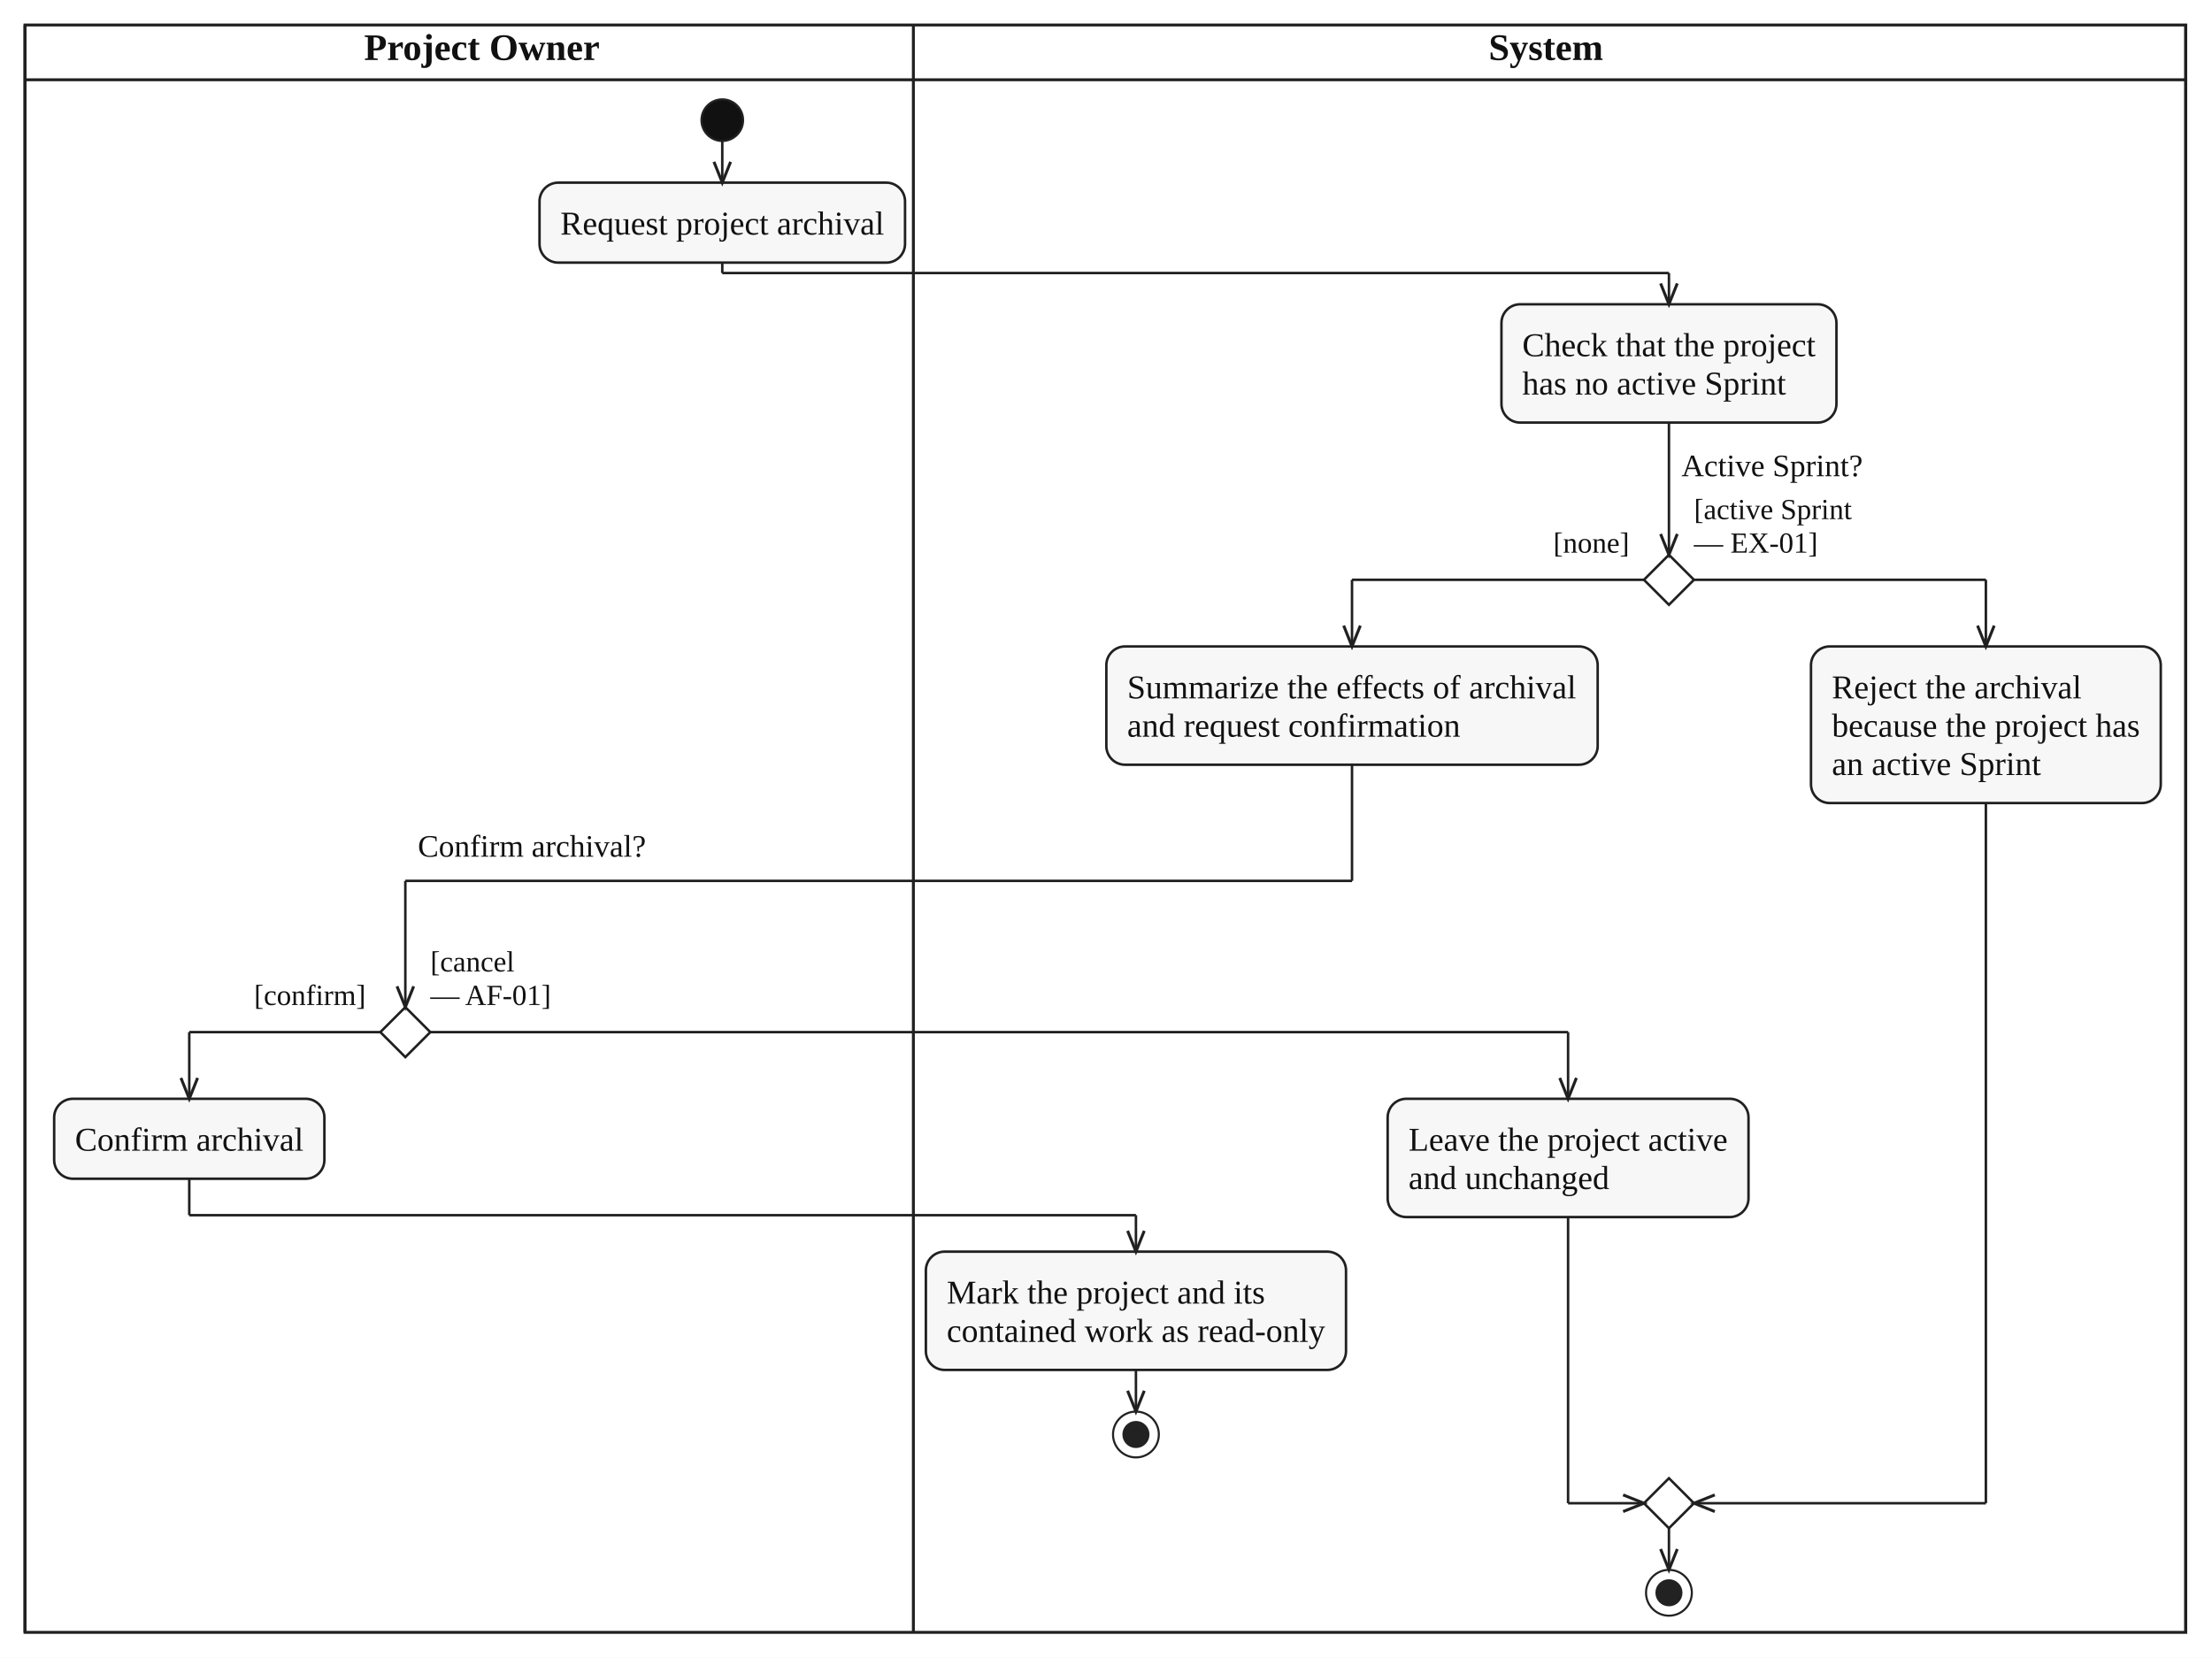
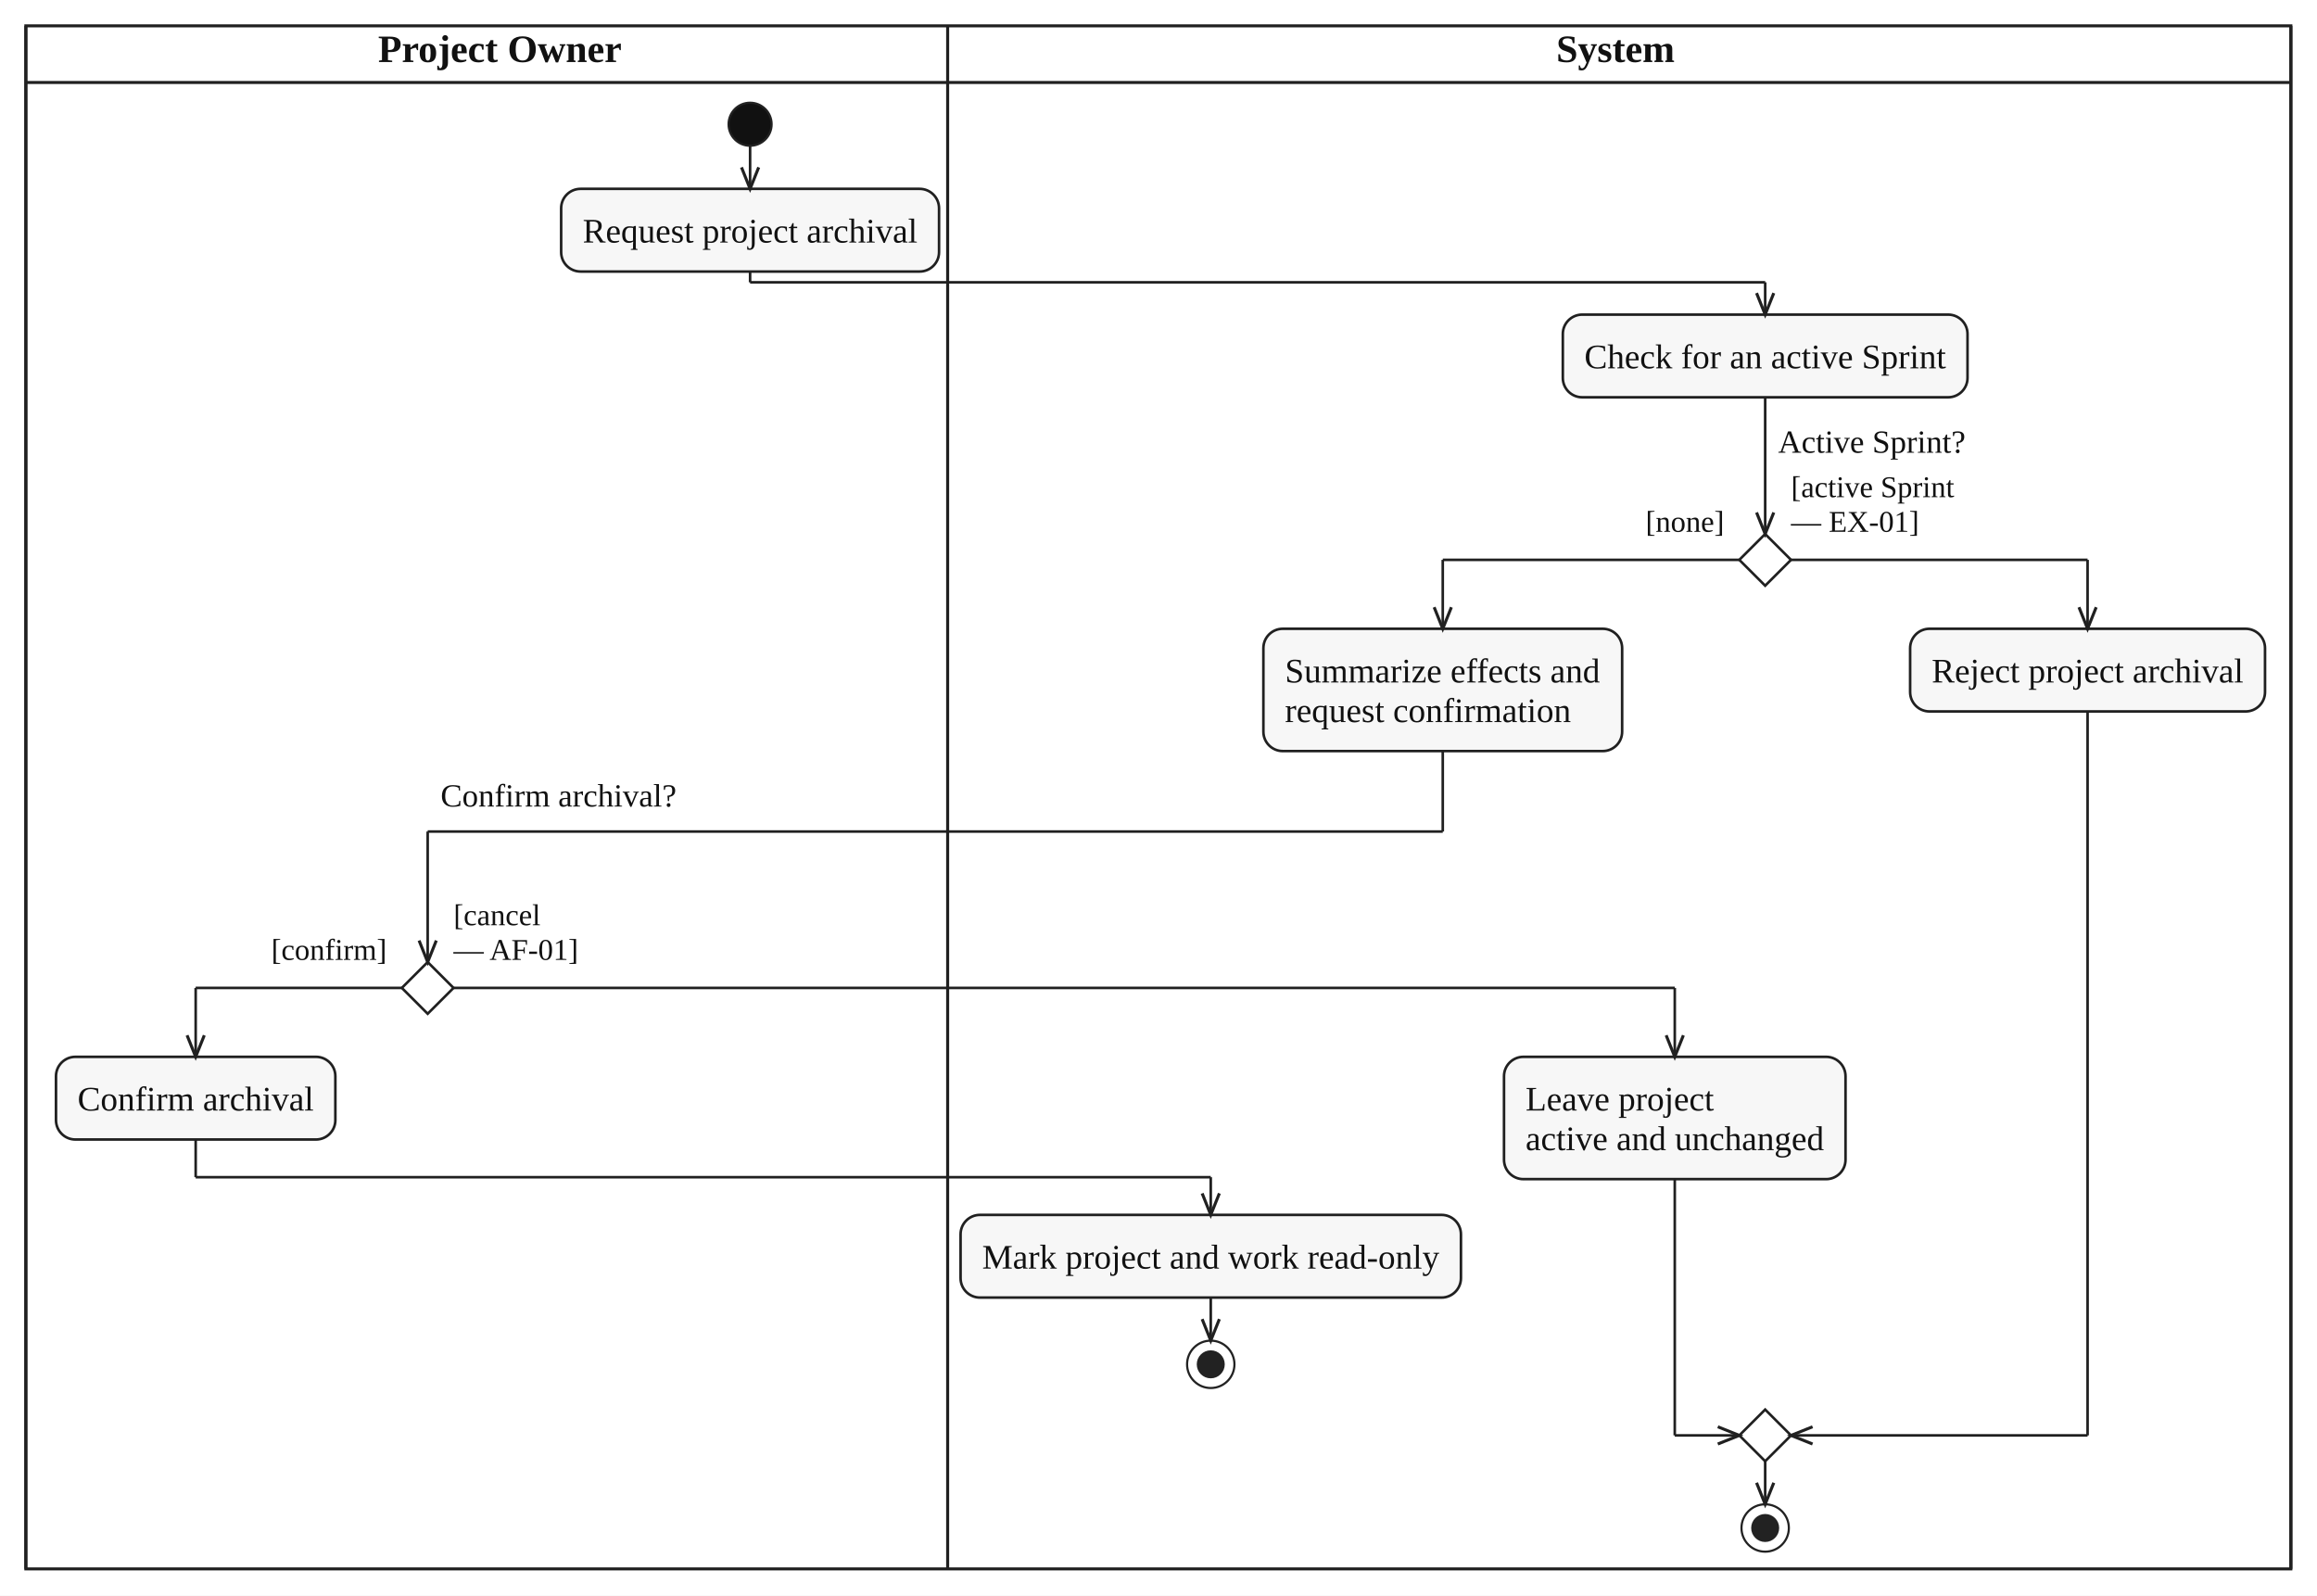
- <svg xmlns="http://www.w3.org/2000/svg" contentStyleType="text/css" height="796px" preserveAspectRatio="none" style="width:1062px;height:796px;background:#FFFFFF;" version="1.1" viewBox="-5 0.394 1062 796" width="1062px" zoomAndPan="magnify" data-pres-formatted="1">
-   <rect id="pres-background" x="-5" y="0.394" width="1062" height="796" fill="#FFFFFF" stroke="none" />
+ <svg xmlns="http://www.w3.org/2000/svg" contentStyleType="text/css" height="741px" preserveAspectRatio="none" style="width:1076px;height:741px;background:#FFFFFF;" version="1.1" viewBox="-5 0.394 1076 741" width="1076px" zoomAndPan="magnify" data-pres-formatted="1">
+   <rect id="pres-background" x="-5" y="0.394" width="1076" height="741" fill="#FFFFFF" stroke="none" />
  <defs />
  <g>
-     <rect fill="#FFFFFF" height="30.698" style="stroke:#FFFFFF;stroke-width:1.0;" width="1022.65" x="15" y="12.394" />
-     <ellipse cx="341.772" cy="58.092" fill="#111111" rx="10" ry="10" style="stroke:#222222;stroke-width:1.0;" />
-     <rect fill="#F7F7F7" height="38.398" rx="9" ry="9" style="stroke:#202020;stroke-width:1.2;" width="175.492" x="254.025" y="88.092" />
-     <text fill="#111111" font-family="Times New Roman" font-size="16" lengthAdjust="spacing" textLength="155.492" x="264.025" y="113.029">Request project archival</text>
-     <polygon fill="#FFFFFF" points="189.609,483.96,201.609,495.96,189.609,507.96,177.609,495.96,189.609,483.96" style="stroke:#202020;stroke-width:1.2;" />
-     <text fill="#111111" font-family="Times New Roman" font-size="15" lengthAdjust="spacing" textLength="109.541" x="195.609" y="411.721">Confirm archival?</text>
-     <text fill="#111111" font-family="Times New Roman" font-size="15" lengthAdjust="spacing" textLength="3.75" x="195.609" y="428.97"> </text>
-     <text fill="#111111" font-family="Times New Roman" font-size="15" lengthAdjust="spacing" textLength="3.75" x="195.609" y="446.218"> </text>
-     <text fill="#111111" font-family="Times New Roman" font-size="15" lengthAdjust="spacing" textLength="3.75" x="195.609" y="463.467"> </text>
-     <text fill="#111111" font-family="Times New Roman" font-size="15" lengthAdjust="spacing" textLength="3.75" x="195.609" y="480.715"> </text>
-     <text fill="#111111" font-family="Times New Roman" font-size="14" lengthAdjust="spacing" textLength="60.642" x="116.968" y="482.932">[confirm]  </text>
-     <text fill="#111111" font-family="Times New Roman" font-size="6" lengthAdjust="spacing" textLength="1.5" x="116.968" y="491.562"> </text>
-     <text fill="#111111" font-family="Times New Roman" font-size="14" lengthAdjust="spacing" textLength="47.407" x="201.609" y="466.833">  [cancel</text>
-     <text fill="#111111" font-family="Times New Roman" font-size="14" lengthAdjust="spacing" textLength="65.721" x="201.609" y="482.932">  — AF-01]</text>
-     <text fill="#111111" font-family="Times New Roman" font-size="6" lengthAdjust="spacing" textLength="1.5" x="201.609" y="491.562"> </text>
-     <rect fill="#F7F7F7" height="38.398" rx="9" ry="9" style="stroke:#202020;stroke-width:1.2;" width="129.742" x="21" y="527.96" />
-     <text fill="#111111" font-family="Times New Roman" font-size="16" lengthAdjust="spacing" textLength="109.742" x="31" y="552.898">Confirm archival</text>
-     <line style="stroke:#202020;stroke-width:1.4;" x1="7" x2="7" y1="12.394" y2="784.155" />
-     <rect fill="#F7F7F7" height="56.797" rx="9" ry="9" style="stroke:#202020;stroke-width:1.2;" width="160.836" x="715.856" y="146.49" />
-     <text fill="#111111" font-family="Times New Roman" font-size="16" lengthAdjust="spacing" textLength="140.836" x="725.856" y="171.428">Check that the project</text>
-     <text fill="#111111" font-family="Times New Roman" font-size="16" lengthAdjust="spacing" textLength="126.641" x="725.856" y="189.826">has no active Sprint</text>
-     <polygon fill="#FFFFFF" points="796.273,266.777,808.273,278.777,796.273,290.777,784.273,278.777,796.273,266.777" style="stroke:#202020;stroke-width:1.2;" />
-     <text fill="#111111" font-family="Times New Roman" font-size="15" lengthAdjust="spacing" textLength="87.063" x="802.273" y="229.036">Active Sprint?</text>
-     <text fill="#111111" font-family="Times New Roman" font-size="15" lengthAdjust="spacing" textLength="3.75" x="802.273" y="246.284"> </text>
-     <text fill="#111111" font-family="Times New Roman" font-size="15" lengthAdjust="spacing" textLength="3.75" x="802.273" y="263.533"> </text>
-     <text fill="#111111" font-family="Times New Roman" font-size="14" lengthAdjust="spacing" textLength="43.538" x="740.735" y="265.749">[none]  </text>
-     <text fill="#111111" font-family="Times New Roman" font-size="6" lengthAdjust="spacing" textLength="1.5" x="740.735" y="274.379"> </text>
-     <text fill="#111111" font-family="Times New Roman" font-size="14" lengthAdjust="spacing" textLength="82.811" x="808.273" y="249.65">  [active Sprint</text>
-     <text fill="#111111" font-family="Times New Roman" font-size="14" lengthAdjust="spacing" textLength="66.486" x="808.273" y="265.749">  — EX-01]</text>
-     <text fill="#111111" font-family="Times New Roman" font-size="6" lengthAdjust="spacing" textLength="1.5" x="808.273" y="274.379"> </text>
-     <rect fill="#F7F7F7" height="56.797" rx="9" ry="9" style="stroke:#202020;stroke-width:1.2;" width="235.898" x="526.162" y="310.777" />
-     <text fill="#111111" font-family="Times New Roman" font-size="16" lengthAdjust="spacing" textLength="215.898" x="536.162" y="335.715">Summarize the effects of archival</text>
-     <text fill="#111111" font-family="Times New Roman" font-size="16" lengthAdjust="spacing" textLength="159.945" x="536.162" y="354.113">and request confirmation</text>
-     <rect fill="#F7F7F7" height="56.797" rx="9" ry="9" style="stroke:#202020;stroke-width:1.2;" width="201.711" x="439.518" y="601.358" />
-     <text fill="#111111" font-family="Times New Roman" font-size="16" lengthAdjust="spacing" textLength="152.844" x="449.518" y="626.296">Mark the project and its</text>
-     <text fill="#111111" font-family="Times New Roman" font-size="16" lengthAdjust="spacing" textLength="181.711" x="449.518" y="644.694">contained work as read-only</text>
-     <ellipse cx="540.373" cy="689.155" fill="none" rx="11" ry="11" style="stroke:#222222;stroke-width:1.0;" />
-     <ellipse cx="540.373" cy="689.155" fill="#222222" rx="6" ry="6" style="stroke:#222222;stroke-width:1.0;" />
-     <rect fill="#F7F7F7" height="56.797" rx="9" ry="9" style="stroke:#202020;stroke-width:1.2;" width="173.242" x="661.229" y="527.96" />
-     <text fill="#111111" font-family="Times New Roman" font-size="16" lengthAdjust="spacing" textLength="153.242" x="671.229" y="552.898">Leave the project active</text>
-     <text fill="#111111" font-family="Times New Roman" font-size="16" lengthAdjust="spacing" textLength="96.406" x="671.229" y="571.296">and unchanged</text>
-     <rect fill="#F7F7F7" height="75.195" rx="9" ry="9" style="stroke:#202020;stroke-width:1.2;" width="167.93" x="864.471" y="310.777" />
-     <text fill="#111111" font-family="Times New Roman" font-size="16" lengthAdjust="spacing" textLength="119.938" x="874.471" y="335.715">Reject the archival</text>
-     <text fill="#111111" font-family="Times New Roman" font-size="16" lengthAdjust="spacing" textLength="147.93" x="874.471" y="354.113">because the project has</text>
-     <text fill="#111111" font-family="Times New Roman" font-size="16" lengthAdjust="spacing" textLength="100.414" x="874.471" y="372.512">an active Sprint</text>
-     <polygon fill="#FFFFFF" points="796.273,710.155,808.273,722.155,796.273,734.155,784.273,722.155,796.273,710.155" style="stroke:#202020;stroke-width:1.2;" />
-     <ellipse cx="796.273" cy="765.155" fill="none" rx="11" ry="11" style="stroke:#222222;stroke-width:1.0;" />
-     <ellipse cx="796.273" cy="765.155" fill="#222222" rx="6" ry="6" style="stroke:#222222;stroke-width:1.0;" />
-     <line style="stroke:#202020;stroke-width:1.4;" x1="433.518" x2="433.518" y1="12.394" y2="784.155" />
-     <line style="stroke:#202020;stroke-width:1.4;" x1="1044.4" x2="1044.4" y1="12.394" y2="784.155" />
-     <line style="stroke:#202020;stroke-width:1.2;" x1="341.772" x2="341.772" y1="68.092" y2="88.092" />
-     <polyline points="337.772,78.092 341.772,88.092 345.772,78.092" fill="none" stroke="#202020" stroke-width="1.4" stroke-linejoin="miter" stroke-linecap="butt" class="open-arrowhead" />
-     <line style="stroke:#202020;stroke-width:1.2;" x1="177.609" x2="85.871" y1="495.96" y2="495.96" />
-     <line style="stroke:#202020;stroke-width:1.2;" x1="85.871" x2="85.871" y1="495.96" y2="527.96" />
-     <polyline points="81.871,517.96 85.871,527.96 89.871,517.96" fill="none" stroke="#202020" stroke-width="1.4" stroke-linejoin="miter" stroke-linecap="butt" class="open-arrowhead" />
-     <line style="stroke:#202020;stroke-width:1.2;" x1="540.373" x2="540.373" y1="658.155" y2="678.155" />
-     <polyline points="536.373,668.155 540.373,678.155 544.373,668.155" fill="none" stroke="#202020" stroke-width="1.4" stroke-linejoin="miter" stroke-linecap="butt" class="open-arrowhead" />
-     <line style="stroke:#202020;stroke-width:1.2;" x1="784.273" x2="644.111" y1="278.777" y2="278.777" />
-     <line style="stroke:#202020;stroke-width:1.2;" x1="644.111" x2="644.111" y1="278.777" y2="310.777" />
-     <polyline points="640.111,300.777 644.111,310.777 648.111,300.777" fill="none" stroke="#202020" stroke-width="1.4" stroke-linejoin="miter" stroke-linecap="butt" class="open-arrowhead" />
-     <line style="stroke:#202020;stroke-width:1.2;" x1="808.273" x2="948.436" y1="278.777" y2="278.777" />
-     <line style="stroke:#202020;stroke-width:1.2;" x1="948.436" x2="948.436" y1="278.777" y2="310.777" />
-     <polyline points="944.436,300.777 948.436,310.777 952.436,300.777" fill="none" stroke="#202020" stroke-width="1.4" stroke-linejoin="miter" stroke-linecap="butt" class="open-arrowhead" />
-     <line style="stroke:#202020;stroke-width:1.2;" x1="948.436" x2="948.436" y1="385.973" y2="722.155" />
-     <line style="stroke:#202020;stroke-width:1.2;" x1="948.436" x2="808.273" y1="722.155" y2="722.155" />
-     <polyline points="818.273,718.155 808.273,722.155 818.273,726.155" fill="none" stroke="#202020" stroke-width="1.4" stroke-linejoin="miter" stroke-linecap="butt" class="open-arrowhead" />
-     <line style="stroke:#202020;stroke-width:1.2;" x1="796.273" x2="796.273" y1="203.287" y2="266.777" />
-     <polyline points="792.273,256.777 796.273,266.777 800.273,256.777" fill="none" stroke="#202020" stroke-width="1.4" stroke-linejoin="miter" stroke-linecap="butt" class="open-arrowhead" />
-     <line style="stroke:#202020;stroke-width:1.2;" x1="796.273" x2="796.273" y1="734.155" y2="754.155" />
-     <polyline points="792.273,744.155 796.273,754.155 800.273,744.155" fill="none" stroke="#202020" stroke-width="1.4" stroke-linejoin="miter" stroke-linecap="butt" class="open-arrowhead" />
-     <line style="stroke:#202020;stroke-width:1.2;" x1="341.772" x2="341.772" y1="126.49" y2="131.49" />
-     <line style="stroke:#202020;stroke-width:1.2;" x1="341.772" x2="796.273" y1="131.49" y2="131.49" />
-     <line style="stroke:#202020;stroke-width:1.2;" x1="796.273" x2="796.273" y1="131.49" y2="146.49" />
-     <polyline points="792.273,136.49 796.273,146.49 800.273,136.49" fill="none" stroke="#202020" stroke-width="1.4" stroke-linejoin="miter" stroke-linecap="butt" class="open-arrowhead" />
-     <line style="stroke:#202020;stroke-width:1.2;" x1="85.871" x2="85.871" y1="566.358" y2="583.858" />
-     <line style="stroke:#202020;stroke-width:1.2;" x1="85.871" x2="540.373" y1="583.858" y2="583.858" />
-     <line style="stroke:#202020;stroke-width:1.2;" x1="540.373" x2="540.373" y1="583.858" y2="601.358" />
-     <polyline points="536.373,591.358 540.373,601.358 544.373,591.358" fill="none" stroke="#202020" stroke-width="1.4" stroke-linejoin="miter" stroke-linecap="butt" class="open-arrowhead" />
-     <line style="stroke:#202020;stroke-width:1.2;" x1="201.609" x2="747.85" y1="495.96" y2="495.96" />
-     <line style="stroke:#202020;stroke-width:1.2;" x1="747.85" x2="747.85" y1="495.96" y2="527.96" />
-     <polyline points="743.85,517.96 747.85,527.96 751.85,517.96" fill="none" stroke="#202020" stroke-width="1.4" stroke-linejoin="miter" stroke-linecap="butt" class="open-arrowhead" />
-     <line style="stroke:#202020;stroke-width:1.2;" x1="747.85" x2="747.85" y1="584.757" y2="722.155" />
-     <line style="stroke:#202020;stroke-width:1.2;" x1="747.85" x2="784.273" y1="722.155" y2="722.155" />
-     <polyline points="774.273,718.155 784.273,722.155 774.273,726.155" fill="none" stroke="#202020" stroke-width="1.4" stroke-linejoin="miter" stroke-linecap="butt" class="open-arrowhead" />
-     <line style="stroke:#202020;stroke-width:1.2;" x1="644.111" x2="644.111" y1="367.574" y2="423.339" />
-     <line style="stroke:#202020;stroke-width:1.2;" x1="644.111" x2="189.609" y1="423.339" y2="423.339" />
-     <line style="stroke:#202020;stroke-width:1.2;" x1="189.609" x2="189.609" y1="423.339" y2="483.96" />
-     <polyline points="185.609,473.96 189.609,483.96 193.609,473.96" fill="none" stroke="#202020" stroke-width="1.4" stroke-linejoin="miter" stroke-linecap="butt" class="open-arrowhead" />
-     <text fill="#111111" font-family="Times New Roman" font-size="18" font-weight="bold" lengthAdjust="spacing" textLength="113.44" x="169.789" y="29.198">Project Owner</text>
-     <text fill="#111111" font-family="Times New Roman" font-size="7" font-weight="bold" lengthAdjust="spacing" textLength="1.75" x="165.289" y="39.627"> </text>
-     <text fill="#111111" font-family="Times New Roman" font-size="18" font-weight="bold" lengthAdjust="spacing" textLength="54.993" x="709.712" y="29.198">System</text>
-     <text fill="#111111" font-family="Times New Roman" font-size="7" font-weight="bold" lengthAdjust="spacing" textLength="1.75" x="705.212" y="39.627"> </text>
+     <rect fill="#FFFFFF" height="30.698" style="stroke:#FFFFFF;stroke-width:1.0;" width="1037.115" x="15" y="12.394" />
+     <ellipse cx="343.338" cy="58.092" fill="#111111" rx="10" ry="10" style="stroke:#222222;stroke-width:1.0;" />
+     <rect fill="#F7F7F7" height="38.398" rx="9" ry="9" style="stroke:#202020;stroke-width:1.2;" width="175.492" x="255.592" y="88.092" />
+     <text fill="#111111" font-family="Times New Roman" font-size="16" lengthAdjust="spacing" textLength="155.492" x="265.592" y="113.029">Request project archival</text>
+     <polygon fill="#FFFFFF" points="193.613,447.163,205.613,459.163,193.613,471.163,181.613,459.163,193.613,447.163" style="stroke:#202020;stroke-width:1.2;" />
+     <text fill="#111111" font-family="Times New Roman" font-size="15" lengthAdjust="spacing" textLength="109.541" x="199.613" y="374.924">Confirm archival?</text>
+     <text fill="#111111" font-family="Times New Roman" font-size="15" lengthAdjust="spacing" textLength="3.75" x="199.613" y="392.173"> </text>
+     <text fill="#111111" font-family="Times New Roman" font-size="15" lengthAdjust="spacing" textLength="3.75" x="199.613" y="409.421"> </text>
+     <text fill="#111111" font-family="Times New Roman" font-size="15" lengthAdjust="spacing" textLength="3.75" x="199.613" y="426.67"> </text>
+     <text fill="#111111" font-family="Times New Roman" font-size="15" lengthAdjust="spacing" textLength="3.75" x="199.613" y="443.918"> </text>
+     <text fill="#111111" font-family="Times New Roman" font-size="14" lengthAdjust="spacing" textLength="60.642" x="120.972" y="446.135">[confirm]  </text>
+     <text fill="#111111" font-family="Times New Roman" font-size="6" lengthAdjust="spacing" textLength="1.5" x="120.972" y="454.765"> </text>
+     <text fill="#111111" font-family="Times New Roman" font-size="14" lengthAdjust="spacing" textLength="47.407" x="205.613" y="430.036">  [cancel</text>
+     <text fill="#111111" font-family="Times New Roman" font-size="14" lengthAdjust="spacing" textLength="65.721" x="205.613" y="446.135">  — AF-01]</text>
+     <text fill="#111111" font-family="Times New Roman" font-size="6" lengthAdjust="spacing" textLength="1.5" x="205.613" y="454.765"> </text>
+     <rect fill="#F7F7F7" height="38.398" rx="9" ry="9" style="stroke:#202020;stroke-width:1.2;" width="129.742" x="21" y="491.163" />
+     <text fill="#111111" font-family="Times New Roman" font-size="16" lengthAdjust="spacing" textLength="109.742" x="31" y="516.101">Confirm archival</text>
+     <line style="stroke:#202020;stroke-width:1.4;" x1="7" x2="7" y1="12.394" y2="728.96" />
+     <rect fill="#F7F7F7" height="38.398" rx="9" ry="9" style="stroke:#202020;stroke-width:1.2;" width="187.945" x="720.762" y="146.49" />
+     <text fill="#111111" font-family="Times New Roman" font-size="16" lengthAdjust="spacing" textLength="167.945" x="730.762" y="171.428">Check for an active Sprint</text>
+     <polygon fill="#FFFFFF" points="814.734,248.379,826.734,260.379,814.734,272.379,802.734,260.379,814.734,248.379" style="stroke:#202020;stroke-width:1.2;" />
+     <text fill="#111111" font-family="Times New Roman" font-size="15" lengthAdjust="spacing" textLength="87.063" x="820.734" y="210.637">Active Sprint?</text>
+     <text fill="#111111" font-family="Times New Roman" font-size="15" lengthAdjust="spacing" textLength="3.75" x="820.734" y="227.886"> </text>
+     <text fill="#111111" font-family="Times New Roman" font-size="15" lengthAdjust="spacing" textLength="3.75" x="820.734" y="245.134"> </text>
+     <text fill="#111111" font-family="Times New Roman" font-size="14" lengthAdjust="spacing" textLength="43.538" x="759.196" y="247.351">[none]  </text>
+     <text fill="#111111" font-family="Times New Roman" font-size="6" lengthAdjust="spacing" textLength="1.5" x="759.196" y="255.981"> </text>
+     <text fill="#111111" font-family="Times New Roman" font-size="14" lengthAdjust="spacing" textLength="82.811" x="826.734" y="231.252">  [active Sprint</text>
+     <text fill="#111111" font-family="Times New Roman" font-size="14" lengthAdjust="spacing" textLength="66.486" x="826.734" y="247.351">  — EX-01]</text>
+     <text fill="#111111" font-family="Times New Roman" font-size="6" lengthAdjust="spacing" textLength="1.5" x="826.734" y="255.981"> </text>
+     <rect fill="#F7F7F7" height="56.797" rx="9" ry="9" style="stroke:#202020;stroke-width:1.2;" width="166.602" x="581.709" y="292.379" />
+     <text fill="#111111" font-family="Times New Roman" font-size="16" lengthAdjust="spacing" textLength="146.602" x="591.709" y="317.316">Summarize effects and</text>
+     <text fill="#111111" font-family="Times New Roman" font-size="16" lengthAdjust="spacing" textLength="132.844" x="591.709" y="335.715">request confirmation</text>
+     <rect fill="#F7F7F7" height="38.398" rx="9" ry="9" style="stroke:#202020;stroke-width:1.2;" width="232.367" x="441.084" y="564.562" />
+     <text fill="#111111" font-family="Times New Roman" font-size="16" lengthAdjust="spacing" textLength="212.367" x="451.084" y="589.499">Mark project and work read-only</text>
+     <ellipse cx="557.268" cy="633.96" fill="none" rx="11" ry="11" style="stroke:#222222;stroke-width:1.0;" />
+     <ellipse cx="557.268" cy="633.96" fill="#222222" rx="6" ry="6" style="stroke:#222222;stroke-width:1.0;" />
+     <rect fill="#F7F7F7" height="56.797" rx="9" ry="9" style="stroke:#202020;stroke-width:1.2;" width="158.602" x="693.451" y="491.163" />
+     <text fill="#111111" font-family="Times New Roman" font-size="16" lengthAdjust="spacing" textLength="87.5" x="703.451" y="516.101">Leave project</text>
+     <text fill="#111111" font-family="Times New Roman" font-size="16" lengthAdjust="spacing" textLength="138.602" x="703.451" y="534.499">active and unchanged</text>
+     <rect fill="#F7F7F7" height="38.398" rx="9" ry="9" style="stroke:#202020;stroke-width:1.2;" width="164.812" x="882.053" y="292.379" />
+     <text fill="#111111" font-family="Times New Roman" font-size="16" lengthAdjust="spacing" textLength="144.812" x="892.053" y="317.316">Reject project archival</text>
+     <polygon fill="#FFFFFF" points="814.734,654.96,826.734,666.96,814.734,678.96,802.734,666.96,814.734,654.96" style="stroke:#202020;stroke-width:1.2;" />
+     <ellipse cx="814.734" cy="709.96" fill="none" rx="11" ry="11" style="stroke:#222222;stroke-width:1.0;" />
+     <ellipse cx="814.734" cy="709.96" fill="#222222" rx="6" ry="6" style="stroke:#222222;stroke-width:1.0;" />
+     <line style="stroke:#202020;stroke-width:1.4;" x1="435.084" x2="435.084" y1="12.394" y2="728.96" />
+     <line style="stroke:#202020;stroke-width:1.4;" x1="1058.865" x2="1058.865" y1="12.394" y2="728.96" />
+     <line style="stroke:#202020;stroke-width:1.2;" x1="343.338" x2="343.338" y1="68.092" y2="88.092" />
+     <polyline points="339.338,78.092 343.338,88.092 347.338,78.092" fill="none" stroke="#202020" stroke-width="1.4" stroke-linejoin="miter" stroke-linecap="butt" class="open-arrowhead" />
+     <line style="stroke:#202020;stroke-width:1.2;" x1="181.613" x2="85.871" y1="459.163" y2="459.163" />
+     <line style="stroke:#202020;stroke-width:1.2;" x1="85.871" x2="85.871" y1="459.163" y2="491.163" />
+     <polyline points="81.871,481.163 85.871,491.163 89.871,481.163" fill="none" stroke="#202020" stroke-width="1.4" stroke-linejoin="miter" stroke-linecap="butt" class="open-arrowhead" />
+     <line style="stroke:#202020;stroke-width:1.2;" x1="557.268" x2="557.268" y1="602.96" y2="622.96" />
+     <polyline points="553.268,612.96 557.268,622.96 561.268,612.96" fill="none" stroke="#202020" stroke-width="1.4" stroke-linejoin="miter" stroke-linecap="butt" class="open-arrowhead" />
+     <line style="stroke:#202020;stroke-width:1.2;" x1="802.734" x2="665.01" y1="260.379" y2="260.379" />
+     <line style="stroke:#202020;stroke-width:1.2;" x1="665.01" x2="665.01" y1="260.379" y2="292.379" />
+     <polyline points="661.01,282.379 665.01,292.379 669.01,282.379" fill="none" stroke="#202020" stroke-width="1.4" stroke-linejoin="miter" stroke-linecap="butt" class="open-arrowhead" />
+     <line style="stroke:#202020;stroke-width:1.2;" x1="826.734" x2="964.459" y1="260.379" y2="260.379" />
+     <line style="stroke:#202020;stroke-width:1.2;" x1="964.459" x2="964.459" y1="260.379" y2="292.379" />
+     <polyline points="960.459,282.379 964.459,292.379 968.459,282.379" fill="none" stroke="#202020" stroke-width="1.4" stroke-linejoin="miter" stroke-linecap="butt" class="open-arrowhead" />
+     <line style="stroke:#202020;stroke-width:1.2;" x1="964.459" x2="964.459" y1="330.777" y2="666.96" />
+     <line style="stroke:#202020;stroke-width:1.2;" x1="964.459" x2="826.734" y1="666.96" y2="666.96" />
+     <polyline points="836.734,662.96 826.734,666.96 836.734,670.96" fill="none" stroke="#202020" stroke-width="1.4" stroke-linejoin="miter" stroke-linecap="butt" class="open-arrowhead" />
+     <line style="stroke:#202020;stroke-width:1.2;" x1="814.734" x2="814.734" y1="184.889" y2="248.379" />
+     <polyline points="810.734,238.379 814.734,248.379 818.734,238.379" fill="none" stroke="#202020" stroke-width="1.4" stroke-linejoin="miter" stroke-linecap="butt" class="open-arrowhead" />
+     <line style="stroke:#202020;stroke-width:1.2;" x1="814.734" x2="814.734" y1="678.96" y2="698.96" />
+     <polyline points="810.734,688.96 814.734,698.96 818.734,688.96" fill="none" stroke="#202020" stroke-width="1.4" stroke-linejoin="miter" stroke-linecap="butt" class="open-arrowhead" />
+     <line style="stroke:#202020;stroke-width:1.2;" x1="343.338" x2="343.338" y1="126.49" y2="131.49" />
+     <line style="stroke:#202020;stroke-width:1.2;" x1="343.338" x2="814.734" y1="131.49" y2="131.49" />
+     <line style="stroke:#202020;stroke-width:1.2;" x1="814.734" x2="814.734" y1="131.49" y2="146.49" />
+     <polyline points="810.734,136.49 814.734,146.49 818.734,136.49" fill="none" stroke="#202020" stroke-width="1.4" stroke-linejoin="miter" stroke-linecap="butt" class="open-arrowhead" />
+     <line style="stroke:#202020;stroke-width:1.2;" x1="85.871" x2="85.871" y1="529.562" y2="547.062" />
+     <line style="stroke:#202020;stroke-width:1.2;" x1="85.871" x2="557.268" y1="547.062" y2="547.062" />
+     <line style="stroke:#202020;stroke-width:1.2;" x1="557.268" x2="557.268" y1="547.062" y2="564.562" />
+     <polyline points="553.268,554.562 557.268,564.562 561.268,554.562" fill="none" stroke="#202020" stroke-width="1.4" stroke-linejoin="miter" stroke-linecap="butt" class="open-arrowhead" />
+     <line style="stroke:#202020;stroke-width:1.2;" x1="205.613" x2="772.752" y1="459.163" y2="459.163" />
+     <line style="stroke:#202020;stroke-width:1.2;" x1="772.752" x2="772.752" y1="459.163" y2="491.163" />
+     <polyline points="768.752,481.163 772.752,491.163 776.752,481.163" fill="none" stroke="#202020" stroke-width="1.4" stroke-linejoin="miter" stroke-linecap="butt" class="open-arrowhead" />
+     <line style="stroke:#202020;stroke-width:1.2;" x1="772.752" x2="772.752" y1="547.96" y2="666.96" />
+     <line style="stroke:#202020;stroke-width:1.2;" x1="772.752" x2="802.734" y1="666.96" y2="666.96" />
+     <polyline points="792.734,662.96 802.734,666.96 792.734,670.96" fill="none" stroke="#202020" stroke-width="1.4" stroke-linejoin="miter" stroke-linecap="butt" class="open-arrowhead" />
+     <line style="stroke:#202020;stroke-width:1.2;" x1="665.01" x2="665.01" y1="349.176" y2="386.542" />
+     <line style="stroke:#202020;stroke-width:1.2;" x1="665.01" x2="193.613" y1="386.542" y2="386.542" />
+     <line style="stroke:#202020;stroke-width:1.2;" x1="193.613" x2="193.613" y1="386.542" y2="447.163" />
+     <polyline points="189.613,437.163 193.613,447.163 197.613,437.163" fill="none" stroke="#202020" stroke-width="1.4" stroke-linejoin="miter" stroke-linecap="butt" class="open-arrowhead" />
+     <text fill="#111111" font-family="Times New Roman" font-size="18" font-weight="bold" lengthAdjust="spacing" textLength="113.44" x="170.572" y="29.198">Project Owner</text>
+     <text fill="#111111" font-family="Times New Roman" font-size="7" font-weight="bold" lengthAdjust="spacing" textLength="1.75" x="166.072" y="39.627"> </text>
+     <text fill="#111111" font-family="Times New Roman" font-size="18" font-weight="bold" lengthAdjust="spacing" textLength="54.993" x="717.728" y="29.198">System</text>
+     <text fill="#111111" font-family="Times New Roman" font-size="7" font-weight="bold" lengthAdjust="spacing" textLength="1.75" x="713.228" y="39.627"> </text>
  </g>
  <g id="pres-frame" fill="none" stroke="#202020" stroke-width="1.4">
-     <rect x="7" y="12.394" width="1037.4" height="771.762" />
-     <line x1="7" x2="1044.4" y1="38.698" y2="38.698" />
+     <rect x="7" y="12.394" width="1051.865" height="716.566" />
+     <line x1="7" x2="1058.865" y1="38.698" y2="38.698" />
  </g>
</svg>
